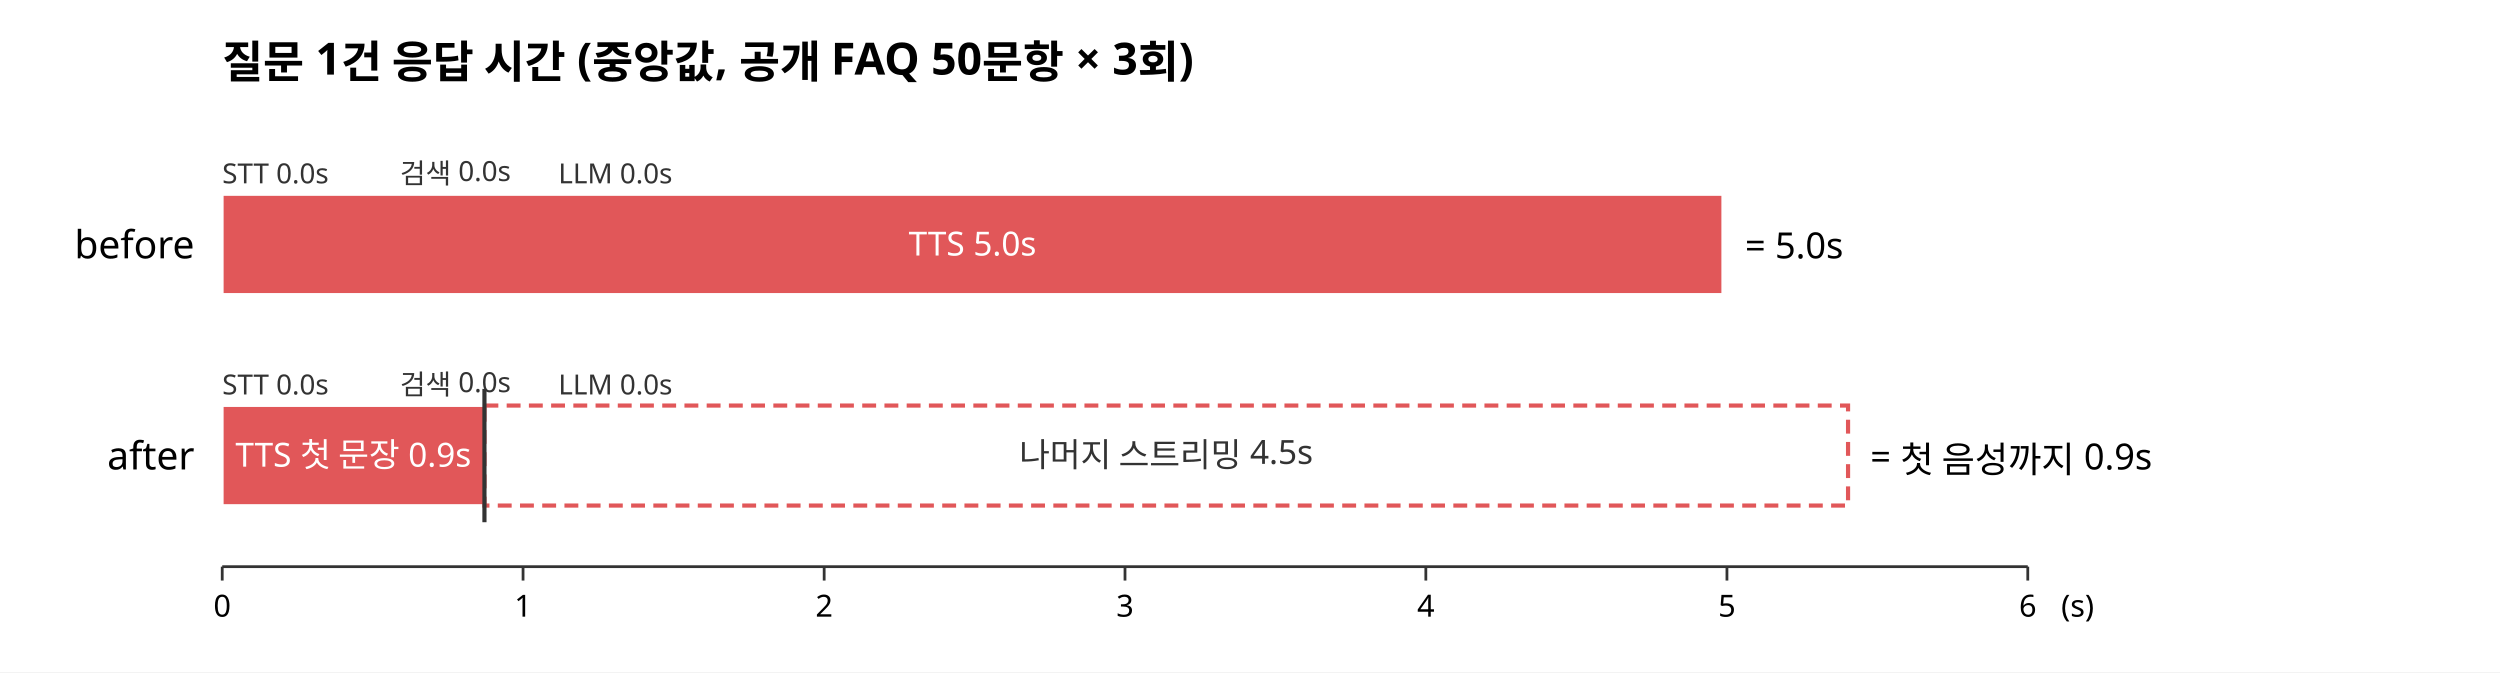
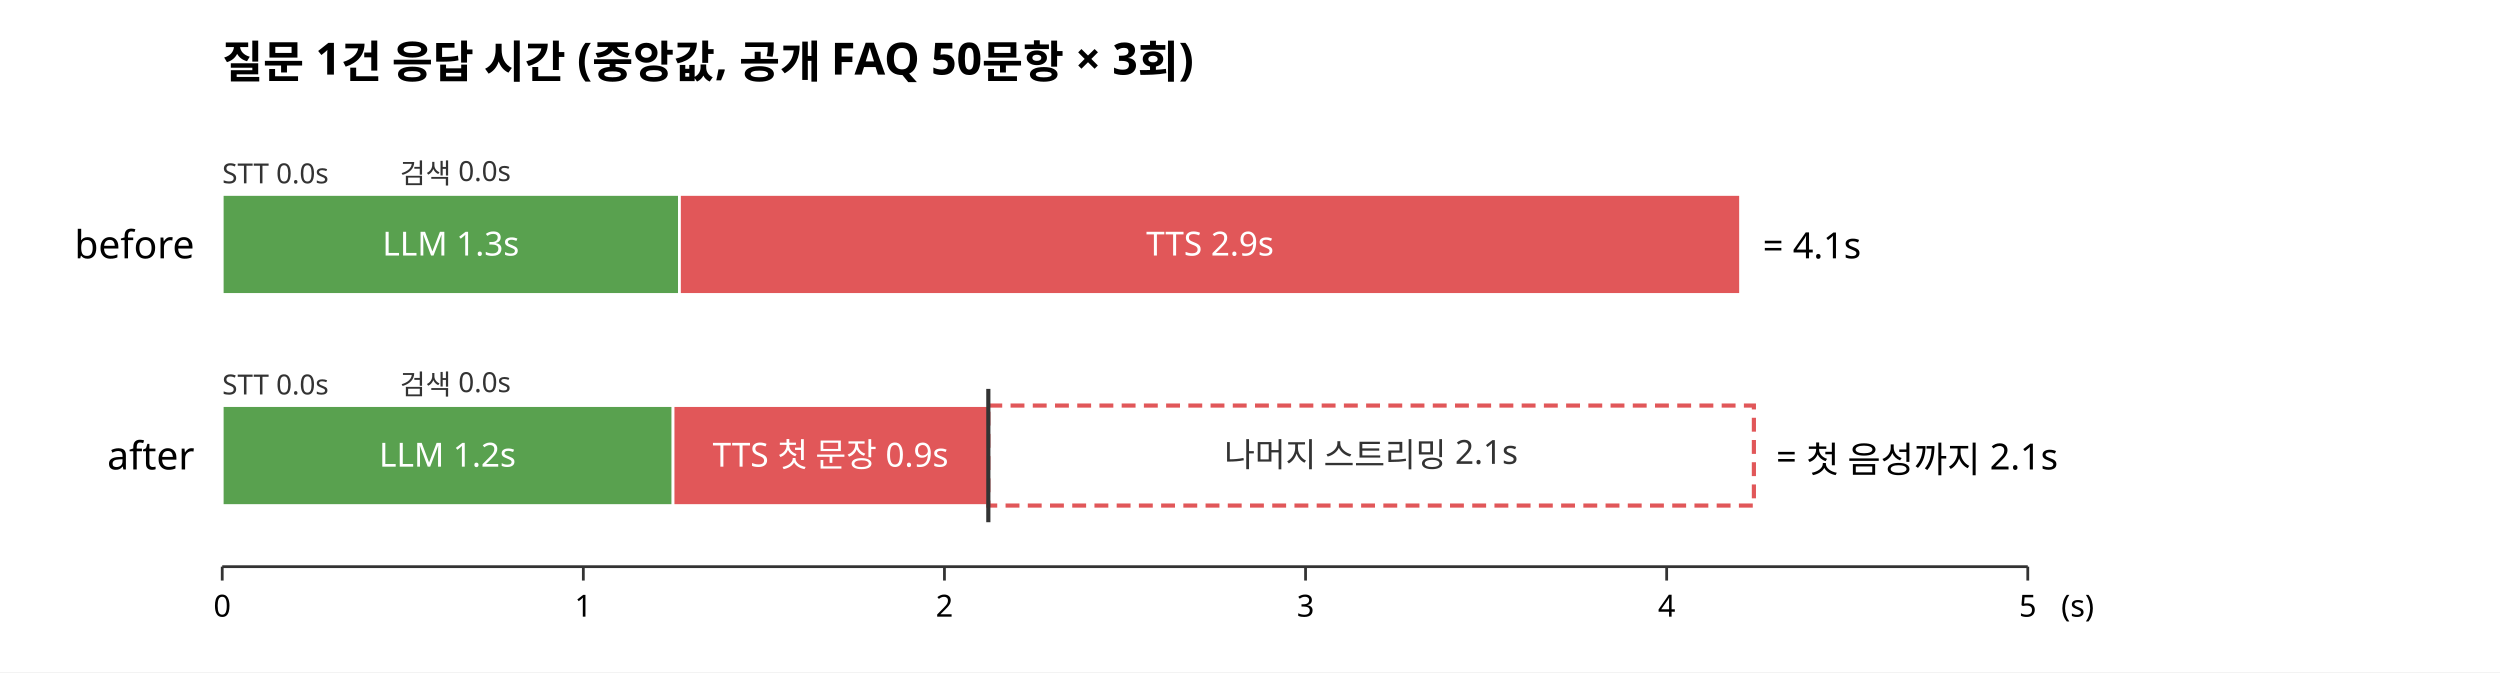
<svg xmlns="http://www.w3.org/2000/svg" width="900" height="242" viewBox="0 0 900 242" font-family="sans-serif">
  <rect x="0" y="0" width="900" height="242" fill="#ffffff" />
  <text x="80" y="28" font-size="16" font-weight="bold">질문 1건 응답 시간 (중앙값, 공개 FAQ 50문항 × 3회)</text>
  <text x="70" y="93.0" font-size="14" text-anchor="end">before</text>
  <rect x="80.0" y="70" width="0.0" height="36" fill="#4e79a7" stroke="#ffffff" stroke-width="1" />
  <text x="80.0" y="66" font-size="10" fill="#333333">STT 0.0s</text>
  <rect x="80.0" y="70" width="0.0" height="36" fill="#f28e2b" stroke="#ffffff" stroke-width="1" />
  <text x="144.0" y="66" font-size="10" fill="#333333">검색 0.0s</text>
-   <rect x="80.0" y="70" width="0.0" height="36" fill="#59a14f" stroke="#ffffff" stroke-width="1" />
-   <text x="201.0" y="66" font-size="10" fill="#333333">LLM 0.0s</text>
-   <rect x="80.0" y="70" width="540.2" height="36" fill="#e15759" stroke="#ffffff" stroke-width="1" />
-   <text x="350.1" y="92.0" font-size="12" text-anchor="middle" fill="#ffffff">TTS 5.0s</text>
-   <text x="628.2" y="93.0" font-size="13">= 5.0s</text>
+   <rect x="80.0" y="70" width="164.6" height="36" fill="#59a14f" stroke="#ffffff" stroke-width="1" />
+   <text x="162.3" y="92.0" font-size="12" text-anchor="middle" fill="#ffffff">LLM 1.3s</text>
+   <rect x="244.6" y="70" width="382.0" height="36" fill="#e15759" stroke="#ffffff" stroke-width="1" />
+   <text x="435.6" y="92.0" font-size="12" text-anchor="middle" fill="#ffffff">TTS 2.9s</text>
+   <text x="634.6" y="93.0" font-size="13">= 4.1s</text>
  <text x="70" y="169.0" font-size="14" text-anchor="end">after</text>
  <rect x="80.0" y="146" width="0.0" height="36" fill="#4e79a7" stroke="#ffffff" stroke-width="1" />
  <text x="80.0" y="142" font-size="10" fill="#333333">STT 0.0s</text>
  <rect x="80.0" y="146" width="0.0" height="36" fill="#f28e2b" stroke="#ffffff" stroke-width="1" />
  <text x="144.0" y="142" font-size="10" fill="#333333">검색 0.0s</text>
-   <rect x="80.0" y="146" width="0.0" height="36" fill="#59a14f" stroke="#ffffff" stroke-width="1" />
-   <text x="201.0" y="142" font-size="10" fill="#333333">LLM 0.0s</text>
-   <rect x="80.0" y="146" width="94.4" height="36" fill="#e15759" stroke="#ffffff" stroke-width="1" />
-   <text x="127.2" y="168.0" font-size="12" text-anchor="middle" fill="#ffffff">TTS 첫 문장 0.9s</text>
-   <rect x="174.4" y="146" width="490.9" height="36" fill="#ffffff" stroke="#e15759" stroke-width="1.5" stroke-dasharray="5,3" />
-   <text x="419.8" y="168.0" font-size="12" text-anchor="middle" fill="#333333">나머지 스트리밍 4.5s</text>
-   <text x="673.3" y="169.0" font-size="13">= 첫 음성까지 0.9s</text>
-   <line x1="174.4" y1="140" x2="174.4" y2="188" stroke="#333333" stroke-width="1.5" />
+   <rect x="80.0" y="146" width="162.3" height="36" fill="#59a14f" stroke="#ffffff" stroke-width="1" />
+   <text x="161.1" y="168.0" font-size="12" text-anchor="middle" fill="#ffffff">LLM 1.2s</text>
+   <rect x="242.3" y="146" width="113.5" height="36" fill="#e15759" stroke="#ffffff" stroke-width="1" />
+   <text x="299.0" y="168.0" font-size="12" text-anchor="middle" fill="#ffffff">TTS 첫 문장 0.9s</text>
+   <rect x="355.8" y="146" width="275.6" height="36" fill="#ffffff" stroke="#e15759" stroke-width="1.5" stroke-dasharray="5,3" />
+   <text x="493.6" y="168.0" font-size="12" text-anchor="middle" fill="#333333">나머지 스트리밍 2.1s</text>
+   <text x="639.4" y="169.0" font-size="13">= 첫 음성까지 2.1s</text>
+   <line x1="355.8" y1="140" x2="355.8" y2="188" stroke="#333333" stroke-width="1.5" />
  <line x1="80" y1="204" x2="730" y2="204" stroke="#333333" />
  <line x1="80.0" y1="204" x2="80.0" y2="209" stroke="#333333" />
  <text x="80.0" y="222" font-size="11" text-anchor="middle">0</text>
-   <line x1="188.3" y1="204" x2="188.3" y2="209" stroke="#333333" />
-   <text x="188.3" y="222" font-size="11" text-anchor="middle">1</text>
-   <line x1="296.7" y1="204" x2="296.7" y2="209" stroke="#333333" />
-   <text x="296.7" y="222" font-size="11" text-anchor="middle">2</text>
-   <line x1="405.0" y1="204" x2="405.0" y2="209" stroke="#333333" />
-   <text x="405.0" y="222" font-size="11" text-anchor="middle">3</text>
-   <line x1="513.3" y1="204" x2="513.3" y2="209" stroke="#333333" />
-   <text x="513.3" y="222" font-size="11" text-anchor="middle">4</text>
-   <line x1="621.7" y1="204" x2="621.7" y2="209" stroke="#333333" />
-   <text x="621.7" y="222" font-size="11" text-anchor="middle">5</text>
+   <line x1="210.0" y1="204" x2="210.0" y2="209" stroke="#333333" />
+   <text x="210.0" y="222" font-size="11" text-anchor="middle">1</text>
+   <line x1="340.0" y1="204" x2="340.0" y2="209" stroke="#333333" />
+   <text x="340.0" y="222" font-size="11" text-anchor="middle">2</text>
+   <line x1="470.0" y1="204" x2="470.0" y2="209" stroke="#333333" />
+   <text x="470.0" y="222" font-size="11" text-anchor="middle">3</text>
+   <line x1="600.0" y1="204" x2="600.0" y2="209" stroke="#333333" />
+   <text x="600.0" y="222" font-size="11" text-anchor="middle">4</text>
  <line x1="730.0" y1="204" x2="730.0" y2="209" stroke="#333333" />
-   <text x="730.0" y="222" font-size="11" text-anchor="middle">6</text>
+   <text x="730.0" y="222" font-size="11" text-anchor="middle">5</text>
  <text x="742" y="222" font-size="11">(s)</text>
</svg>
